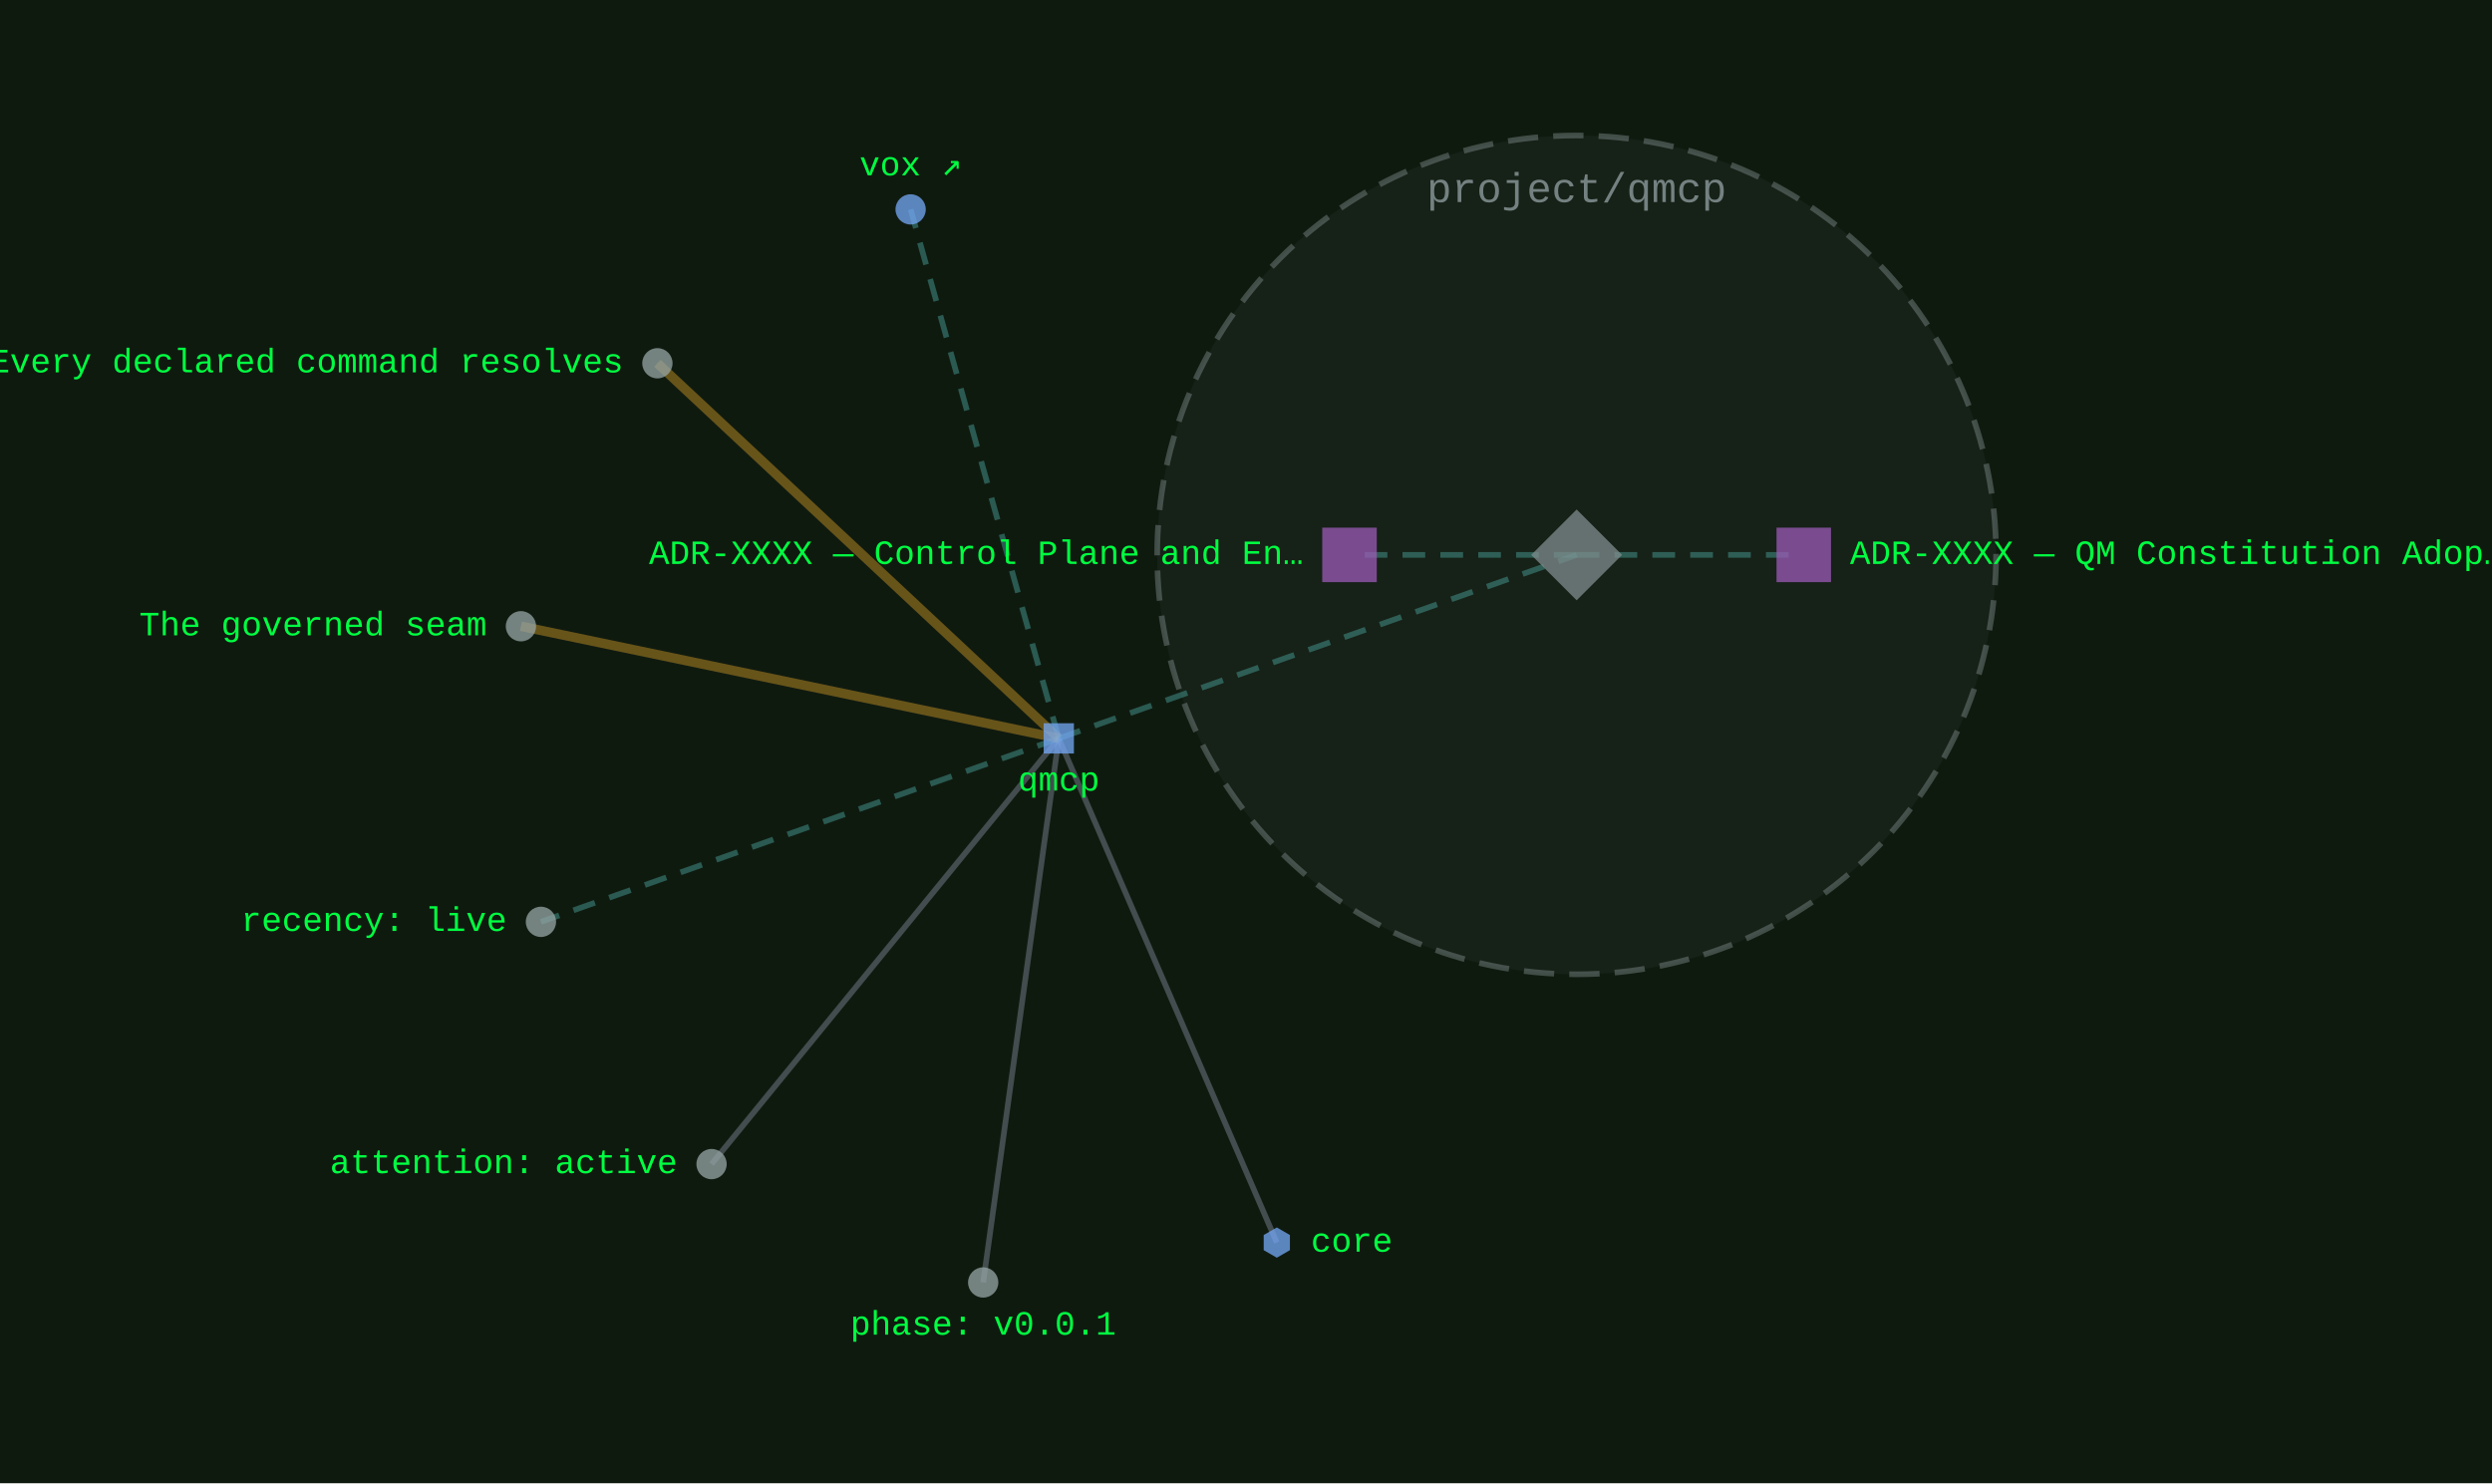
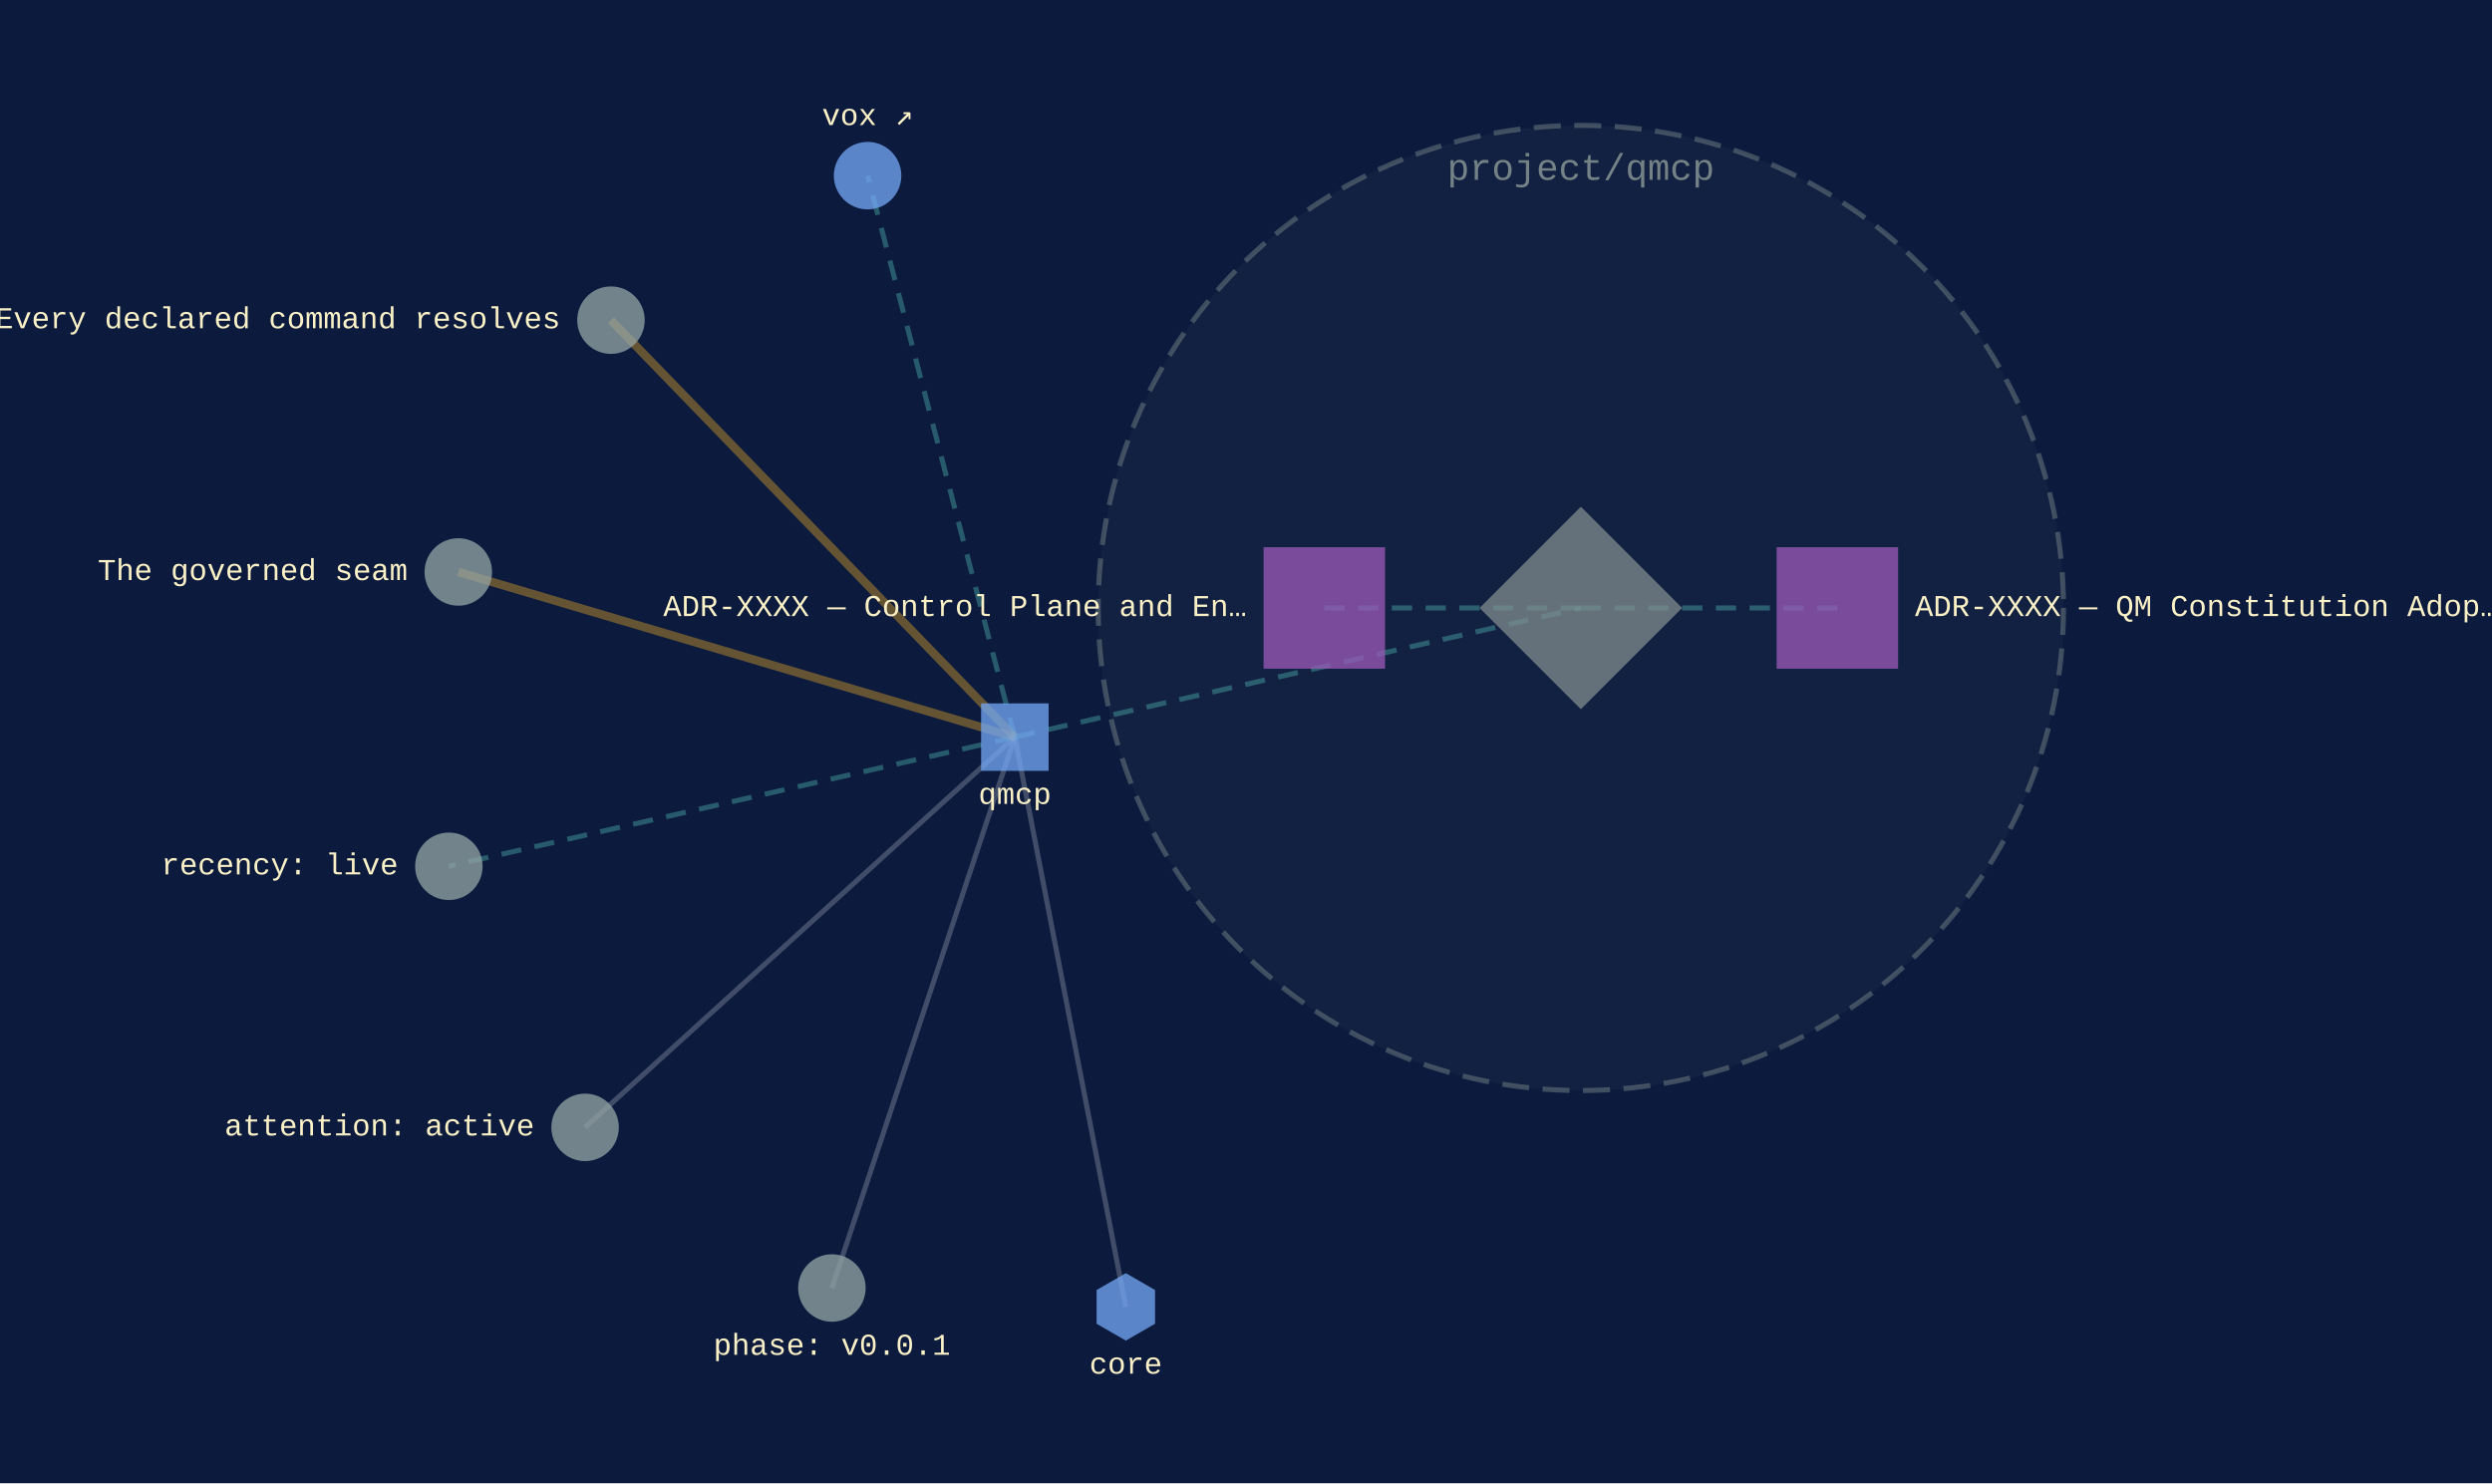
- <svg xmlns="http://www.w3.org/2000/svg" width="1396" height="831" viewBox="0 0 1396 831" style="fill:rgb(0, 0, 0);fill-opacity:1;stroke:none;stroke-width:1px;stroke-opacity:1;stroke-dasharray:none;font-family:Consolas, Monaco, &quot;Courier New&quot;, monospace;font-size:16px;font-weight:400;text-anchor:start;visibility:visible">
-   <rect width="100%" height="100%" fill="rgb(15, 26, 15)" />
-   <g transform="translate(593.1222,413.6944) scale(2.120706)">
+ <svg xmlns="http://www.w3.org/2000/svg" width="1396" height="831" viewBox="0 0 1396 831" data-drawn="true" style="fill:rgb(0, 0, 0);fill-opacity:1;stroke:none;stroke-width:1px;stroke-opacity:1;stroke-dasharray:none;font-family:Consolas, Monaco, &quot;Courier New&quot;, monospace;font-size:16px;font-weight:400;text-anchor:start;visibility:visible">
+   <rect width="100%" height="100%" fill="rgb(11, 26, 61)" />
+   <g transform="translate(568.5118,412.9955) scale(1.89081)">
    <g class="compound-backgrounds">
      <g class="compound-group depth-0">
-         <circle cx="136.794" cy="-48.474" r="110.8" fill="rgba(127, 140, 141, 0.07)" stroke="rgba(127, 140, 141, 0.45)" stroke-width="1.5" stroke-dasharray="8,4" style="fill:rgba(127, 140, 141, 0.07);stroke:rgba(127, 140, 141, 0.45);stroke-width:1.5px;stroke-dasharray:8px, 4px" />
-         <text text-anchor="middle" dominant-baseline="central" data-base-size="11" font-size="11" fill="rgba(127, 140, 141, 0.9)" style="fill:rgba(127, 140, 141, 0.9);font-size:11px;text-anchor:middle;display:block;dominant-baseline:central" x="136.794" y="-144.613">project/qmcp</text>
+         <circle cx="167.688" cy="-38.274" r="143" fill="rgba(127, 140, 141, 0.07)" stroke="rgba(127, 140, 141, 0.45)" stroke-width="1.5" stroke-dasharray="8,4" style="fill:rgba(127, 140, 141, 0.07);stroke:rgba(127, 140, 141, 0.45);stroke-width:1.5px;stroke-dasharray:8px, 4px" />
+         <text text-anchor="middle" dominant-baseline="central" data-base-size="11" font-size="11" fill="rgba(127, 140, 141, 0.9)" style="fill:rgba(127, 140, 141, 0.9);font-size:11px;text-anchor:middle;display:block;dominant-baseline:central" x="167.688" y="-168.071">project/qmcp</text>
      </g>
    </g>
    <g class="links">
-       <line class="stream-edge" data-from="repo::qmcp" data-to="family::core" data-style="solid" x1="0" y1="0" x2="57.591" y2="133.213" stroke="#8a93a6" stroke-opacity="0.42" stroke-width="1.5" opacity="1" style="stroke:rgb(138, 147, 166);stroke-width:1.5px;stroke-opacity:0.42" />
-       <line class="stream-edge" data-from="repo::qmcp" data-to="phase::v0.0.1" data-style="solid" x1="0" y1="0" x2="-19.97" y2="143.748" stroke="#8a93a6" stroke-opacity="0.42" stroke-width="1.5" opacity="1" style="stroke:rgb(138, 147, 166);stroke-width:1.5px;stroke-opacity:0.42" />
-       <line class="stream-edge" data-from="repo::qmcp" data-to="attention::active" data-style="solid" x1="0" y1="0" x2="-91.723" y2="112.469" stroke="#8a93a6" stroke-opacity="0.42" stroke-width="1.5" opacity="1" style="stroke:rgb(138, 147, 166);stroke-width:1.5px;stroke-opacity:0.42" />
-       <line class="stream-edge" data-from="repo::qmcp" data-to="recency::live" data-style="dashed" x1="0" y1="0" x2="-136.794" y2="48.474" stroke="#4fb3ad" stroke-opacity="0.42" stroke-width="1.5" opacity="1" stroke-dasharray="6,4" style="stroke:rgb(79, 179, 173);stroke-width:1.5px;stroke-opacity:0.42;stroke-dasharray:6px, 4px" />
-       <line class="stream-edge" data-from="repo::qmcp" data-to="branch::project/qmcp" data-style="dashed" x1="0" y1="0" x2="136.794" y2="-48.474" stroke="#4fb3ad" stroke-opacity="0.42" stroke-width="1.5" opacity="1" stroke-dasharray="6,4" style="stroke:rgb(79, 179, 173);stroke-width:1.5px;stroke-opacity:0.42;stroke-dasharray:6px, 4px" />
-       <line class="stream-edge" data-from="repo::qmcp" data-to="repo::vox" data-style="dashed" x1="0" y1="0" x2="-39.137" y2="-139.752" stroke="#4fb3ad" stroke-opacity="0.42" stroke-width="1.5" opacity="1" stroke-dasharray="6,4" style="stroke:rgb(79, 179, 173);stroke-width:1.5px;stroke-opacity:0.42;stroke-dasharray:6px, 4px" />
-       <line class="stream-edge" data-from="branch::project/qmcp" data-to="record::adr/DRAFT-constitution-adoption-scope.md" data-style="dashed" x1="136.794" y1="-48.474" x2="196.794" y2="-48.474" stroke="#4fb3ad" stroke-opacity="0.42" stroke-width="1.5" opacity="1" stroke-dasharray="6,4" style="stroke:rgb(79, 179, 173);stroke-width:1.5px;stroke-opacity:0.42;stroke-dasharray:6px, 4px" />
-       <line class="stream-edge" data-from="branch::project/qmcp" data-to="record::adr/DRAFT-control-plane-and-engine-boundary.md" data-style="dashed" x1="136.794" y1="-48.474" x2="76.794" y2="-48.474" stroke="#4fb3ad" stroke-opacity="0.42" stroke-width="1.5" opacity="1" stroke-dasharray="6,4" style="stroke:rgb(79, 179, 173);stroke-width:1.5px;stroke-opacity:0.42;stroke-dasharray:6px, 4px" />
-       <line class="stream-edge" data-from="capability::qmcp/governed" data-to="repo::qmcp" data-style="solid" x1="-142.074" y1="-29.621" x2="0" y2="0" stroke="#e0a526" stroke-opacity="0.42" stroke-width="2.5" opacity="1" style="stroke:rgb(224, 165, 38);stroke-width:2.5px;stroke-opacity:0.42" />
-       <line class="stream-edge" data-from="capability::qmcp/declared-commands" data-to="repo::qmcp" data-style="solid" x1="-106.026" y1="-99.1" x2="0" y2="0" stroke="#e0a526" stroke-opacity="0.42" stroke-width="2.5" opacity="1" style="stroke:rgb(224, 165, 38);stroke-width:2.5px;stroke-opacity:0.42" />
+       <line class="stream-edge" data-from="repo::qmcp" data-to="family::core" data-style="solid" x1="0" y1="0" x2="32.879" y2="168.828" stroke="#8a93a6" stroke-opacity="0.42" stroke-width="1.5" opacity="1" style="stroke:rgb(138, 147, 166);stroke-width:1.5px;stroke-opacity:0.42" />
+       <line class="stream-edge" data-from="repo::qmcp" data-to="phase::v0.0.1" data-style="solid" x1="0" y1="0" x2="-54.199" y2="163.238" stroke="#8a93a6" stroke-opacity="0.42" stroke-width="1.5" opacity="1" style="stroke:rgb(138, 147, 166);stroke-width:1.5px;stroke-opacity:0.42" />
+       <line class="stream-edge" data-from="repo::qmcp" data-to="attention::active" data-style="solid" x1="0" y1="0" x2="-127.328" y2="115.636" stroke="#8a93a6" stroke-opacity="0.42" stroke-width="1.5" opacity="1" style="stroke:rgb(138, 147, 166);stroke-width:1.5px;stroke-opacity:0.42" />
+       <line class="stream-edge" data-from="repo::qmcp" data-to="recency::live" data-style="dashed" x1="0" y1="0" x2="-167.688" y2="38.274" stroke="#4fb3ad" stroke-opacity="0.42" stroke-width="1.5" opacity="1" stroke-dasharray="6,4" style="stroke:rgb(79, 179, 173);stroke-width:1.5px;stroke-opacity:0.42;stroke-dasharray:6px, 4px" />
+       <line class="stream-edge" data-from="repo::qmcp" data-to="branch::project/qmcp" data-style="dashed" x1="0" y1="0" x2="167.688" y2="-38.274" stroke="#4fb3ad" stroke-opacity="0.42" stroke-width="1.5" opacity="1" stroke-dasharray="6,4" style="stroke:rgb(79, 179, 173);stroke-width:1.5px;stroke-opacity:0.42;stroke-dasharray:6px, 4px" />
+       <line class="stream-edge" data-from="repo::qmcp" data-to="repo::vox" data-style="dashed" x1="0" y1="0" x2="-43.629" y2="-166.375" stroke="#4fb3ad" stroke-opacity="0.42" stroke-width="1.5" opacity="1" stroke-dasharray="6,4" style="stroke:rgb(79, 179, 173);stroke-width:1.5px;stroke-opacity:0.42;stroke-dasharray:6px, 4px" />
+       <line class="stream-edge" data-from="branch::project/qmcp" data-to="record::adr/DRAFT-constitution-adoption-scope.md" data-style="dashed" x1="167.688" y1="-38.274" x2="243.688" y2="-38.274" stroke="#4fb3ad" stroke-opacity="0.42" stroke-width="1.5" opacity="1" stroke-dasharray="6,4" style="stroke:rgb(79, 179, 173);stroke-width:1.5px;stroke-opacity:0.42;stroke-dasharray:6px, 4px" />
+       <line class="stream-edge" data-from="branch::project/qmcp" data-to="record::adr/DRAFT-control-plane-and-engine-boundary.md" data-style="dashed" x1="167.688" y1="-38.274" x2="91.688" y2="-38.274" stroke="#4fb3ad" stroke-opacity="0.42" stroke-width="1.5" opacity="1" stroke-dasharray="6,4" style="stroke:rgb(79, 179, 173);stroke-width:1.5px;stroke-opacity:0.42;stroke-dasharray:6px, 4px" />
+       <line class="stream-edge" data-from="capability::qmcp/governed" data-to="repo::qmcp" data-style="solid" x1="-164.891" y1="-48.939" x2="0" y2="0" stroke="#e0a526" stroke-opacity="0.42" stroke-width="2.5" opacity="1" style="stroke:rgb(224, 165, 38);stroke-width:2.5px;stroke-opacity:0.42" />
+       <line class="stream-edge" data-from="capability::qmcp/declared-commands" data-to="repo::qmcp" data-style="solid" x1="-119.657" y1="-123.556" x2="0" y2="0" stroke="#e0a526" stroke-opacity="0.42" stroke-width="2.5" opacity="1" style="stroke:rgb(224, 165, 38);stroke-width:2.5px;stroke-opacity:0.42" />
    </g>
    <g class="nodes">
      <g class="graph-node" data-node-id="repo::qmcp" transform="scale(1,1)" opacity="1">
-         <path d="M -4 -4 L 4 -4 L 4 4 L -4 4 Z" fill="#74a8f6" data-base-fill="#74a8f6" fill-opacity="0.75" stroke="#fff" stroke-width="0" style="fill:rgb(116, 168, 246);fill-opacity:0.75;stroke:rgb(255, 255, 255);stroke-width:0px" />
+         <path d="M -10 -10 L 10 -10 L 10 10 L -10 10 Z" fill="#74a8f6" data-base-fill="#74a8f6" fill-opacity="0.75" stroke="#fff" stroke-width="0" style="fill:rgb(116, 168, 246);fill-opacity:0.75;stroke:rgb(255, 255, 255);stroke-width:0px" />
      </g>
-       <g class="graph-node" data-node-id="family::core" transform="translate(57.59108, 133.2126) scale(1,1)" opacity="1">
-         <path d="M 0 -4 L 3.464 -2 L 3.464 2 L 0 4 L -3.464 2 L -3.464 -2 Z" fill="#74a8f6" data-base-fill="#74a8f6" fill-opacity="0.75" stroke="#fff" stroke-width="0" style="fill:rgb(116, 168, 246);fill-opacity:0.75;stroke:rgb(255, 255, 255);stroke-width:0px" />
+       <g class="graph-node" data-node-id="family::core" transform="translate(32.87928, 168.8282) scale(1,1)" opacity="1">
+         <path d="M 0 -10 L 8.66 -5 L 8.66 5 L 0 10 L -8.66 5 L -8.66 -5 Z" fill="#74a8f6" data-base-fill="#74a8f6" fill-opacity="0.75" stroke="#fff" stroke-width="0" style="fill:rgb(116, 168, 246);fill-opacity:0.75;stroke:rgb(255, 255, 255);stroke-width:0px" />
      </g>
-       <g class="graph-node" data-node-id="phase::v0.0.1" transform="translate(-19.97028, 143.7481) scale(1,1)" opacity="1">
-         <path d="M 4 0 A 4 4 0 1 1 -4 0 A 4 4 0 1 1 4 0 Z" fill="#95a5a6" data-base-fill="#95a5a6" fill-opacity="0.75" stroke="#fff" stroke-width="0" style="fill:rgb(149, 165, 166);fill-opacity:0.75;stroke:rgb(255, 255, 255);stroke-width:0px" />
+       <g class="graph-node" data-node-id="phase::v0.0.1" transform="translate(-54.19861, 163.2376) scale(1,1)" opacity="1">
+         <path d="M 10 0 A 10 10 0 1 1 -10 0 A 10 10 0 1 1 10 0 Z" fill="#95a5a6" data-base-fill="#95a5a6" fill-opacity="0.75" stroke="#fff" stroke-width="0" style="fill:rgb(149, 165, 166);fill-opacity:0.75;stroke:rgb(255, 255, 255);stroke-width:0px" />
      </g>
-       <g class="graph-node" data-node-id="attention::active" transform="translate(-91.72254, 112.4691) scale(1,1)" opacity="1">
-         <path d="M 4 0 A 4 4 0 1 1 -4 0 A 4 4 0 1 1 4 0 Z" fill="#95a5a6" data-base-fill="#95a5a6" fill-opacity="0.75" stroke="#fff" stroke-width="0" style="fill:rgb(149, 165, 166);fill-opacity:0.75;stroke:rgb(255, 255, 255);stroke-width:0px" />
+       <g class="graph-node" data-node-id="attention::active" transform="translate(-127.3278, 115.6357) scale(1,1)" opacity="1">
+         <path d="M 10 0 A 10 10 0 1 1 -10 0 A 10 10 0 1 1 10 0 Z" fill="#95a5a6" data-base-fill="#95a5a6" fill-opacity="0.75" stroke="#fff" stroke-width="0" style="fill:rgb(149, 165, 166);fill-opacity:0.75;stroke:rgb(255, 255, 255);stroke-width:0px" />
      </g>
-       <g class="graph-node" data-node-id="recency::live" transform="translate(-136.7939, 48.47435) scale(1,1)" opacity="1">
-         <path d="M 4 0 A 4 4 0 1 1 -4 0 A 4 4 0 1 1 4 0 Z" fill="#95a5a6" data-base-fill="#95a5a6" fill-opacity="0.75" stroke="#fff" stroke-width="0" style="fill:rgb(149, 165, 166);fill-opacity:0.75;stroke:rgb(255, 255, 255);stroke-width:0px" />
+       <g class="graph-node" data-node-id="recency::live" transform="translate(-167.6876, 38.2736) scale(1,1)" opacity="1">
+         <path d="M 10 0 A 10 10 0 1 1 -10 0 A 10 10 0 1 1 10 0 Z" fill="#95a5a6" data-base-fill="#95a5a6" fill-opacity="0.75" stroke="#fff" stroke-width="0" style="fill:rgb(149, 165, 166);fill-opacity:0.75;stroke:rgb(255, 255, 255);stroke-width:0px" />
      </g>
-       <g class="graph-node" data-node-id="branch::project/qmcp" transform="translate(136.7939, -48.47435) scale(1,1)" opacity="1">
-         <path d="M 0 -12 L 12 0 L 0 12 L -12 0 Z" fill="#7f8c8d" data-base-fill="#7f8c8d" fill-opacity="0.75" stroke="#fff" stroke-width="0" style="fill:rgb(127, 140, 141);fill-opacity:0.75;stroke:rgb(255, 255, 255);stroke-width:0px" />
+       <g class="graph-node" data-node-id="branch::project/qmcp" transform="translate(167.6876, -38.2736) scale(1,1)" opacity="1">
+         <path d="M 0 -30 L 30 0 L 0 30 L -30 0 Z" fill="#7f8c8d" data-base-fill="#7f8c8d" fill-opacity="0.75" stroke="#fff" stroke-width="0" style="fill:rgb(127, 140, 141);fill-opacity:0.75;stroke:rgb(255, 255, 255);stroke-width:0px" />
      </g>
-       <g class="graph-node" data-node-id="record::adr/DRAFT-constitution-adoption-scope.md" transform="translate(196.7939, -48.47435) scale(1,1)" opacity="1">
-         <path d="M -7.2 -7.2 L 7.2 -7.2 L 7.2 7.2 L -7.2 7.2 Z" fill="#9b59b6" data-base-fill="#9b59b6" fill-opacity="0.75" stroke="#fff" stroke-width="0" style="fill:rgb(155, 89, 182);fill-opacity:0.75;stroke:rgb(255, 255, 255);stroke-width:0px" />
+       <g class="graph-node" data-node-id="record::adr/DRAFT-constitution-adoption-scope.md" transform="translate(243.6876, -38.2736) scale(1,1)" opacity="1">
+         <path d="M -18 -18 L 18 -18 L 18 18 L -18 18 Z" fill="#9b59b6" data-base-fill="#9b59b6" fill-opacity="0.75" stroke="#fff" stroke-width="0" style="fill:rgb(155, 89, 182);fill-opacity:0.75;stroke:rgb(255, 255, 255);stroke-width:0px" />
      </g>
-       <g class="graph-node" data-node-id="record::adr/DRAFT-control-plane-and-engine-boundary.md" transform="translate(76.7939, -48.47435) scale(1,1)" opacity="1">
-         <path d="M -7.2 -7.2 L 7.2 -7.2 L 7.2 7.2 L -7.2 7.2 Z" fill="#9b59b6" data-base-fill="#9b59b6" fill-opacity="0.75" stroke="#fff" stroke-width="0" style="fill:rgb(155, 89, 182);fill-opacity:0.75;stroke:rgb(255, 255, 255);stroke-width:0px" />
+       <g class="graph-node" data-node-id="record::adr/DRAFT-control-plane-and-engine-boundary.md" transform="translate(91.6876, -38.2736) scale(1,1)" opacity="1">
+         <path d="M -18 -18 L 18 -18 L 18 18 L -18 18 Z" fill="#9b59b6" data-base-fill="#9b59b6" fill-opacity="0.75" stroke="#fff" stroke-width="0" style="fill:rgb(155, 89, 182);fill-opacity:0.75;stroke:rgb(255, 255, 255);stroke-width:0px" />
      </g>
-       <g class="graph-node" data-node-id="capability::qmcp/governed" transform="translate(-142.0737, -29.62101) scale(1,1)" opacity="1">
-         <path d="M 4 0 A 4 4 0 1 1 -4 0 A 4 4 0 1 1 4 0 Z" fill="#95a5a6" data-base-fill="#95a5a6" fill-opacity="0.75" stroke="#fff" stroke-width="0" style="fill:rgb(149, 165, 166);fill-opacity:0.75;stroke:rgb(255, 255, 255);stroke-width:0px" />
+       <g class="graph-node" data-node-id="capability::qmcp/governed" transform="translate(-164.8909, -48.93874) scale(1,1)" opacity="1">
+         <path d="M 10 0 A 10 10 0 1 1 -10 0 A 10 10 0 1 1 10 0 Z" fill="#95a5a6" data-base-fill="#95a5a6" fill-opacity="0.75" stroke="#fff" stroke-width="0" style="fill:rgb(149, 165, 166);fill-opacity:0.75;stroke:rgb(255, 255, 255);stroke-width:0px" />
      </g>
-       <g class="graph-node" data-node-id="capability::qmcp/declared-commands" transform="translate(-106.026, -99.1) scale(1,1)" opacity="1">
-         <path d="M 4 0 A 4 4 0 1 1 -4 0 A 4 4 0 1 1 4 0 Z" fill="#95a5a6" data-base-fill="#95a5a6" fill-opacity="0.75" stroke="#fff" stroke-width="0" style="fill:rgb(149, 165, 166);fill-opacity:0.75;stroke:rgb(255, 255, 255);stroke-width:0px" />
+       <g class="graph-node" data-node-id="capability::qmcp/declared-commands" transform="translate(-119.6574, -123.5561) scale(1,1)" opacity="1">
+         <path d="M 10 0 A 10 10 0 1 1 -10 0 A 10 10 0 1 1 10 0 Z" fill="#95a5a6" data-base-fill="#95a5a6" fill-opacity="0.75" stroke="#fff" stroke-width="0" style="fill:rgb(149, 165, 166);fill-opacity:0.75;stroke:rgb(255, 255, 255);stroke-width:0px" />
      </g>
-       <g class="graph-node" data-node-id="repo::vox" transform="translate(-39.13681, -139.7521) scale(1,1)" opacity="1">
-         <path d="M 4 0 A 4 4 0 1 1 -4 0 A 4 4 0 1 1 4 0 Z" fill="#74a8f6" data-base-fill="#74a8f6" fill-opacity="0.75" stroke="#fff" stroke-width="0" style="fill:rgb(116, 168, 246);fill-opacity:0.75;stroke:rgb(255, 255, 255);stroke-width:0px" />
+       <g class="graph-node" data-node-id="repo::vox" transform="translate(-43.62859, -166.3747) scale(1,1)" opacity="1">
+         <path d="M 10 0 A 10 10 0 1 1 -10 0 A 10 10 0 1 1 10 0 Z" fill="#74a8f6" data-base-fill="#74a8f6" fill-opacity="0.75" stroke="#fff" stroke-width="0" style="fill:rgb(116, 168, 246);fill-opacity:0.75;stroke:rgb(255, 255, 255);stroke-width:0px" />
      </g>
    </g>
    <g class="labels">
-       <text data-node-id="repo::qmcp" font-size="9" fill="#00ff41" x="0" y="9" text-anchor="middle" dominant-baseline="hanging" opacity="1" style="fill:rgb(0, 255, 65);font-size:9px;text-anchor:middle;display:block;dominant-baseline:hanging" visibility="visible">qmcp</text>
-       <text data-node-id="family::core" font-size="9" fill="#00ff41" x="66.591" y="133.213" text-anchor="start" dominant-baseline="central" opacity="1" style="fill:rgb(0, 255, 65);font-size:9px;display:block;dominant-baseline:central" visibility="visible">core</text>
-       <text data-node-id="phase::v0.0.1" font-size="9" fill="#00ff41" x="-19.97" y="152.748" text-anchor="middle" dominant-baseline="hanging" opacity="1" style="fill:rgb(0, 255, 65);font-size:9px;text-anchor:middle;display:block;dominant-baseline:hanging" visibility="visible">phase: v0.0.1</text>
-       <text data-node-id="attention::active" font-size="9" fill="#00ff41" x="-100.723" y="112.469" text-anchor="end" dominant-baseline="central" opacity="1" style="fill:rgb(0, 255, 65);font-size:9px;text-anchor:end;display:block;dominant-baseline:central" visibility="visible">attention: active</text>
-       <text data-node-id="recency::live" font-size="9" fill="#00ff41" x="-145.794" y="48.474" text-anchor="end" dominant-baseline="central" opacity="1" style="fill:rgb(0, 255, 65);font-size:9px;text-anchor:end;display:block;dominant-baseline:central" visibility="visible">recency: live</text>
-       <text data-node-id="branch::project/qmcp" font-size="9" fill="#00ff41" x="136.794" y="-24.474" text-anchor="middle" dominant-baseline="auto" opacity="1" style="fill:rgb(0, 255, 65);font-size:9px;text-anchor:middle;display:none">project/qmcp</text>
-       <text data-node-id="record::adr/DRAFT-constitution-adoption-scope.md" font-size="9" fill="#00ff41" x="208.994" y="-48.474" text-anchor="start" dominant-baseline="central" opacity="1" style="fill:rgb(0, 255, 65);font-size:9px;display:block;dominant-baseline:central" visibility="visible">ADR-XXXX — QM Constitution Adop…</text>
-       <text data-node-id="record::adr/DRAFT-control-plane-and-engine-boundary.md" font-size="9" fill="#00ff41" x="64.594" y="-48.474" text-anchor="end" dominant-baseline="central" opacity="1" style="fill:rgb(0, 255, 65);font-size:9px;text-anchor:end;display:block;dominant-baseline:central" visibility="visible">ADR-XXXX — Control Plane and En…</text>
-       <text data-node-id="capability::qmcp/governed" font-size="9" fill="#00ff41" x="-151.074" y="-29.621" text-anchor="end" dominant-baseline="central" opacity="1" style="fill:rgb(0, 255, 65);font-size:9px;text-anchor:end;display:block;dominant-baseline:central" visibility="visible">The governed seam</text>
-       <text data-node-id="capability::qmcp/declared-commands" font-size="9" fill="#00ff41" x="-115.026" y="-99.1" text-anchor="end" dominant-baseline="central" opacity="1" style="fill:rgb(0, 255, 65);font-size:9px;text-anchor:end;display:block;dominant-baseline:central" visibility="visible">Every declared command resolves</text>
-       <text data-node-id="repo::vox" font-size="9" fill="#00ff41" x="-39.137" y="-148.752" text-anchor="middle" dominant-baseline="auto" opacity="1" style="fill:rgb(0, 255, 65);font-size:9px;text-anchor:middle;display:block" visibility="visible">vox ↗</text>
+       <text data-node-id="repo::qmcp" font-size="9" fill="#fbf1c7" x="0" y="15" text-anchor="middle" dominant-baseline="hanging" opacity="1" style="fill:rgb(251, 241, 199);font-size:9px;text-anchor:middle;display:block;dominant-baseline:hanging" visibility="visible">qmcp</text>
+       <text data-node-id="family::core" font-size="9" fill="#fbf1c7" x="32.879" y="183.828" text-anchor="middle" dominant-baseline="hanging" opacity="1" style="fill:rgb(251, 241, 199);font-size:9px;text-anchor:middle;display:block;dominant-baseline:hanging" visibility="visible">core</text>
+       <text data-node-id="phase::v0.0.1" font-size="9" fill="#fbf1c7" x="-54.199" y="178.238" text-anchor="middle" dominant-baseline="hanging" opacity="1" style="fill:rgb(251, 241, 199);font-size:9px;text-anchor:middle;display:block;dominant-baseline:hanging" visibility="visible">phase: v0.0.1</text>
+       <text data-node-id="attention::active" font-size="9" fill="#fbf1c7" x="-142.328" y="115.636" text-anchor="end" dominant-baseline="central" opacity="1" style="fill:rgb(251, 241, 199);font-size:9px;text-anchor:end;display:block;dominant-baseline:central" visibility="visible">attention: active</text>
+       <text data-node-id="recency::live" font-size="9" fill="#fbf1c7" x="-182.688" y="38.274" text-anchor="end" dominant-baseline="central" opacity="1" style="fill:rgb(251, 241, 199);font-size:9px;text-anchor:end;display:block;dominant-baseline:central" visibility="visible">recency: live</text>
+       <text data-node-id="branch::project/qmcp" font-size="9" fill="#fbf1c7" x="167.688" y="3.726" text-anchor="middle" dominant-baseline="auto" opacity="1" style="fill:rgb(251, 241, 199);font-size:9px;text-anchor:middle;display:none">project/qmcp</text>
+       <text data-node-id="record::adr/DRAFT-constitution-adoption-scope.md" font-size="9" fill="#fbf1c7" x="266.688" y="-38.274" text-anchor="start" dominant-baseline="central" opacity="1" style="fill:rgb(251, 241, 199);font-size:9px;display:block;dominant-baseline:central" visibility="visible">ADR-XXXX — QM Constitution Adop…</text>
+       <text data-node-id="record::adr/DRAFT-control-plane-and-engine-boundary.md" font-size="9" fill="#fbf1c7" x="68.688" y="-38.274" text-anchor="end" dominant-baseline="central" opacity="1" style="fill:rgb(251, 241, 199);font-size:9px;text-anchor:end;display:block;dominant-baseline:central" visibility="visible">ADR-XXXX — Control Plane and En…</text>
+       <text data-node-id="capability::qmcp/governed" font-size="9" fill="#fbf1c7" x="-179.891" y="-48.939" text-anchor="end" dominant-baseline="central" opacity="1" style="fill:rgb(251, 241, 199);font-size:9px;text-anchor:end;display:block;dominant-baseline:central" visibility="visible">The governed seam</text>
+       <text data-node-id="capability::qmcp/declared-commands" font-size="9" fill="#fbf1c7" x="-134.657" y="-123.556" text-anchor="end" dominant-baseline="central" opacity="1" style="fill:rgb(251, 241, 199);font-size:9px;text-anchor:end;display:block;dominant-baseline:central" visibility="visible">Every declared command resolves</text>
+       <text data-node-id="repo::vox" font-size="9" fill="#fbf1c7" x="-43.629" y="-181.375" text-anchor="middle" dominant-baseline="auto" opacity="1" style="fill:rgb(251, 241, 199);font-size:9px;text-anchor:middle;display:block" visibility="visible">vox ↗</text>
    </g>
  </g>
  <g class="rad-layer" pointer-events="none" />
</svg>
